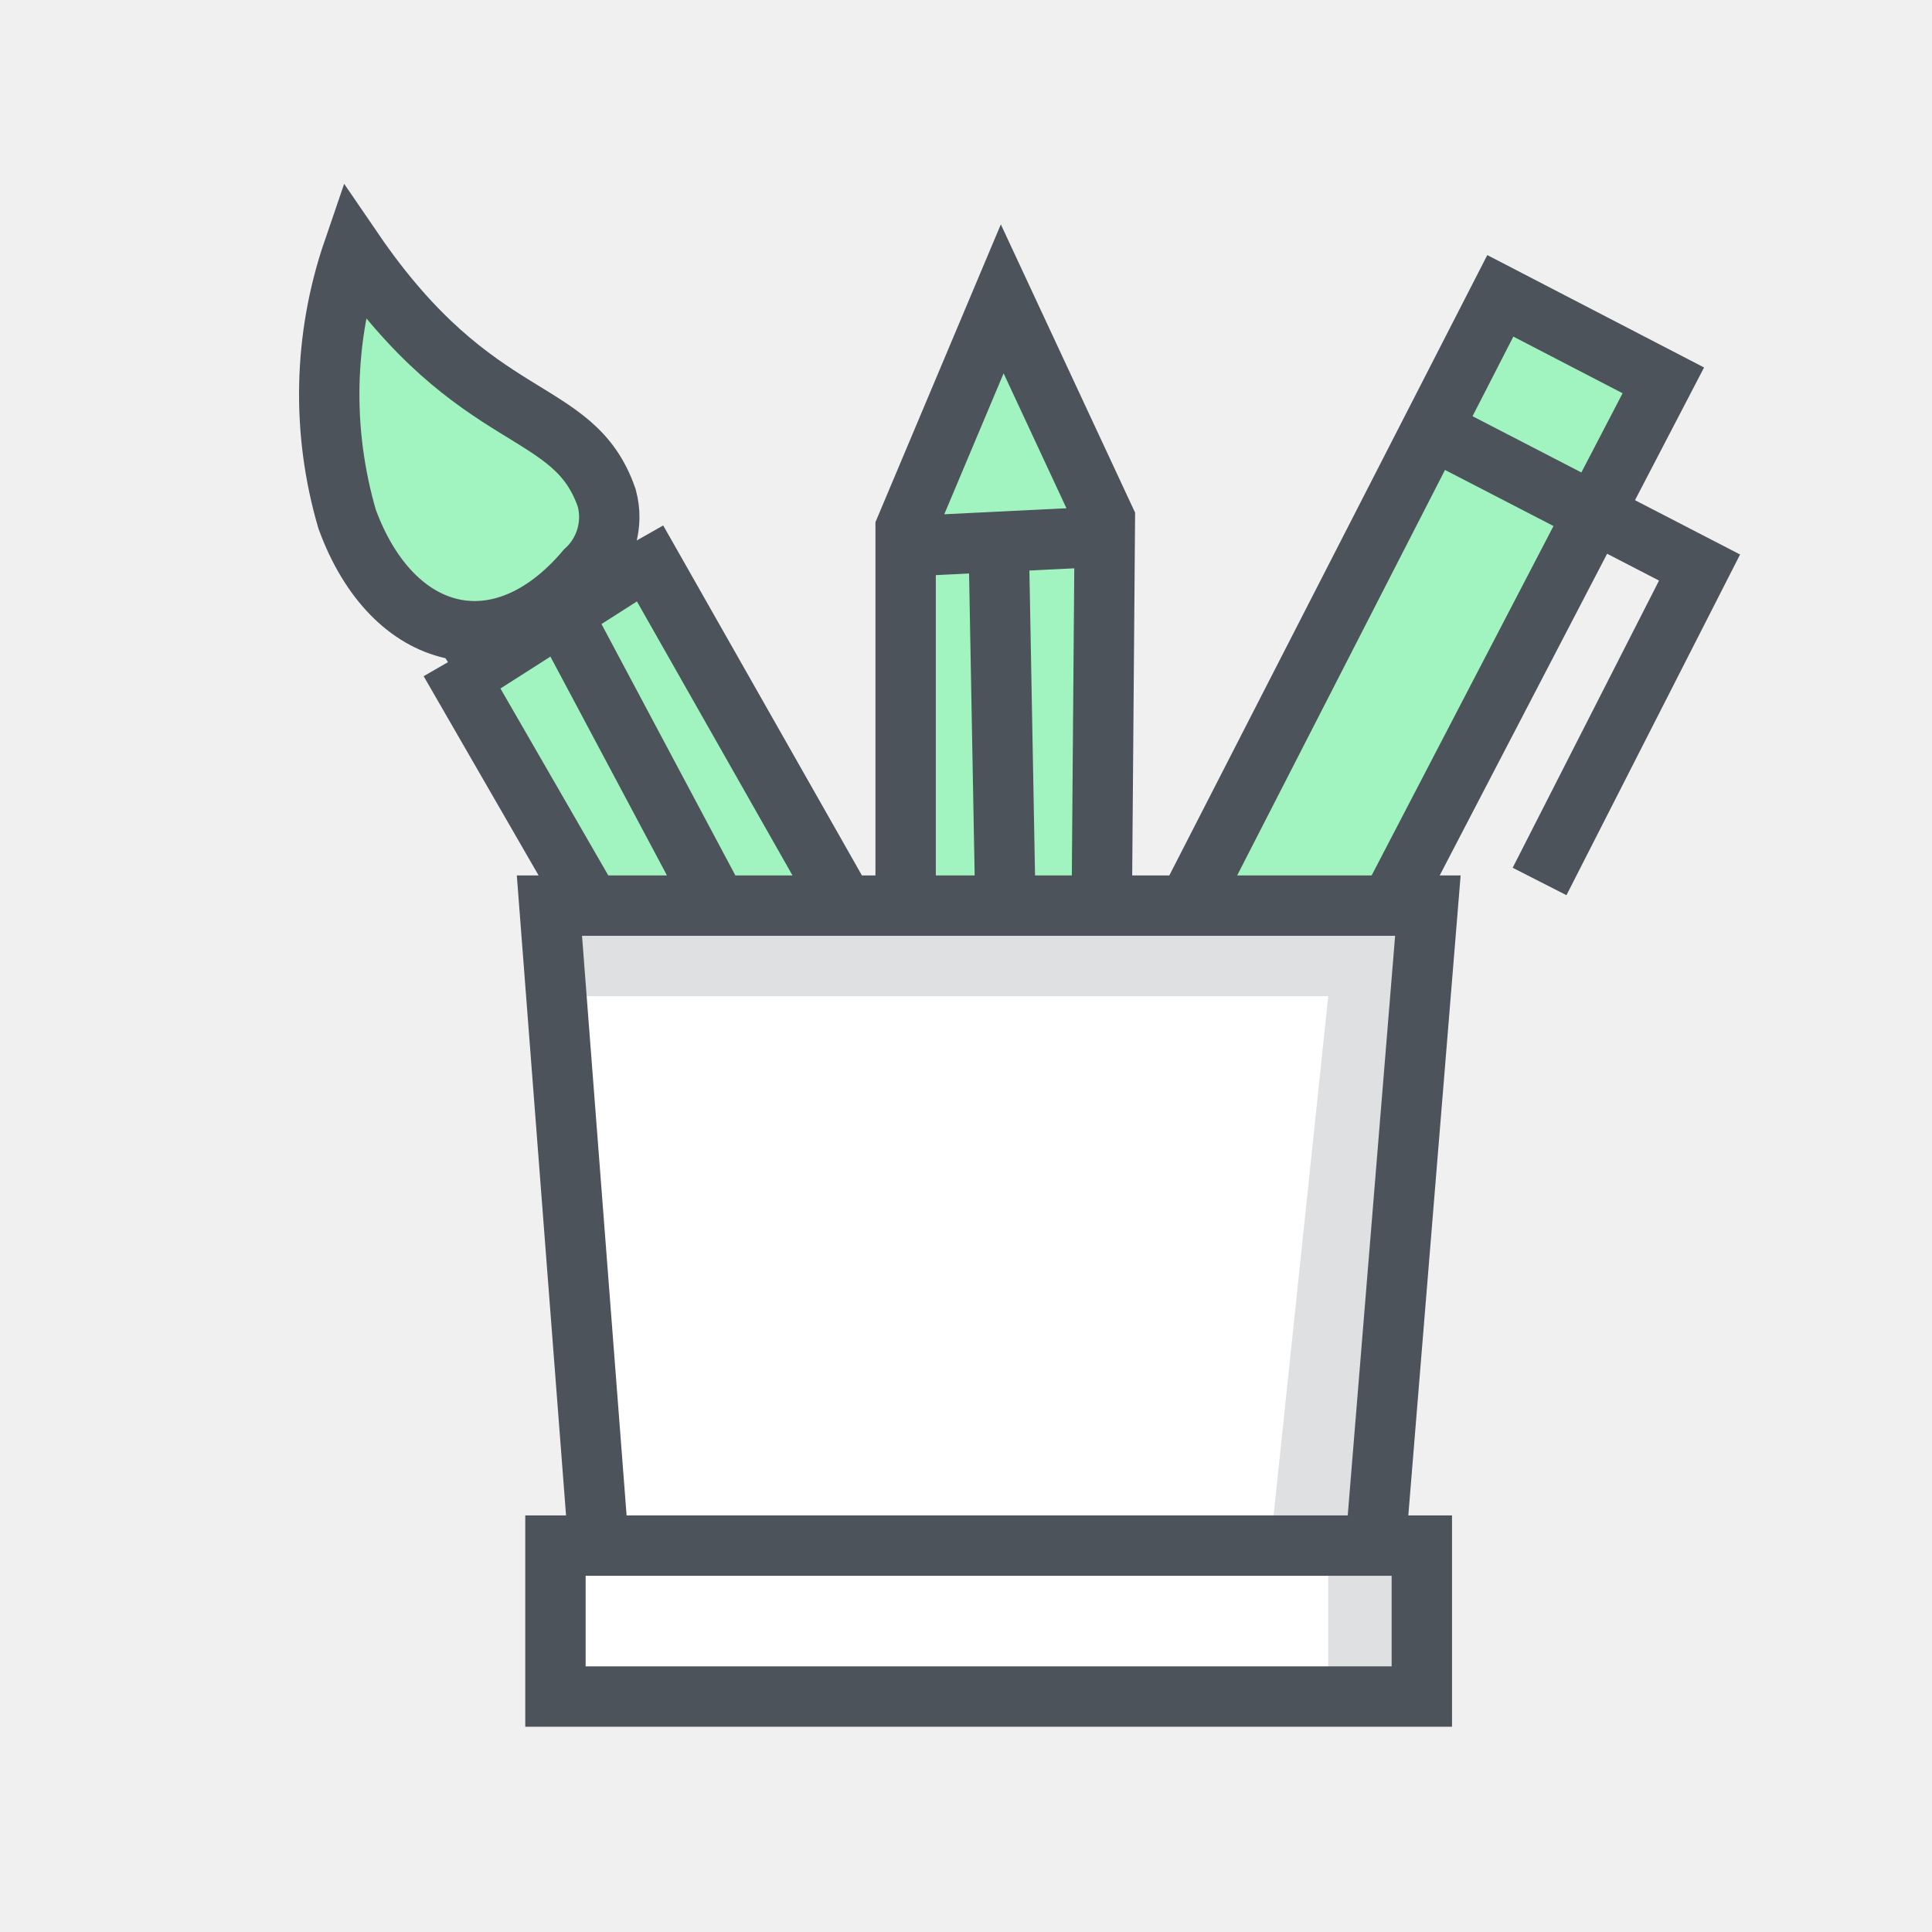
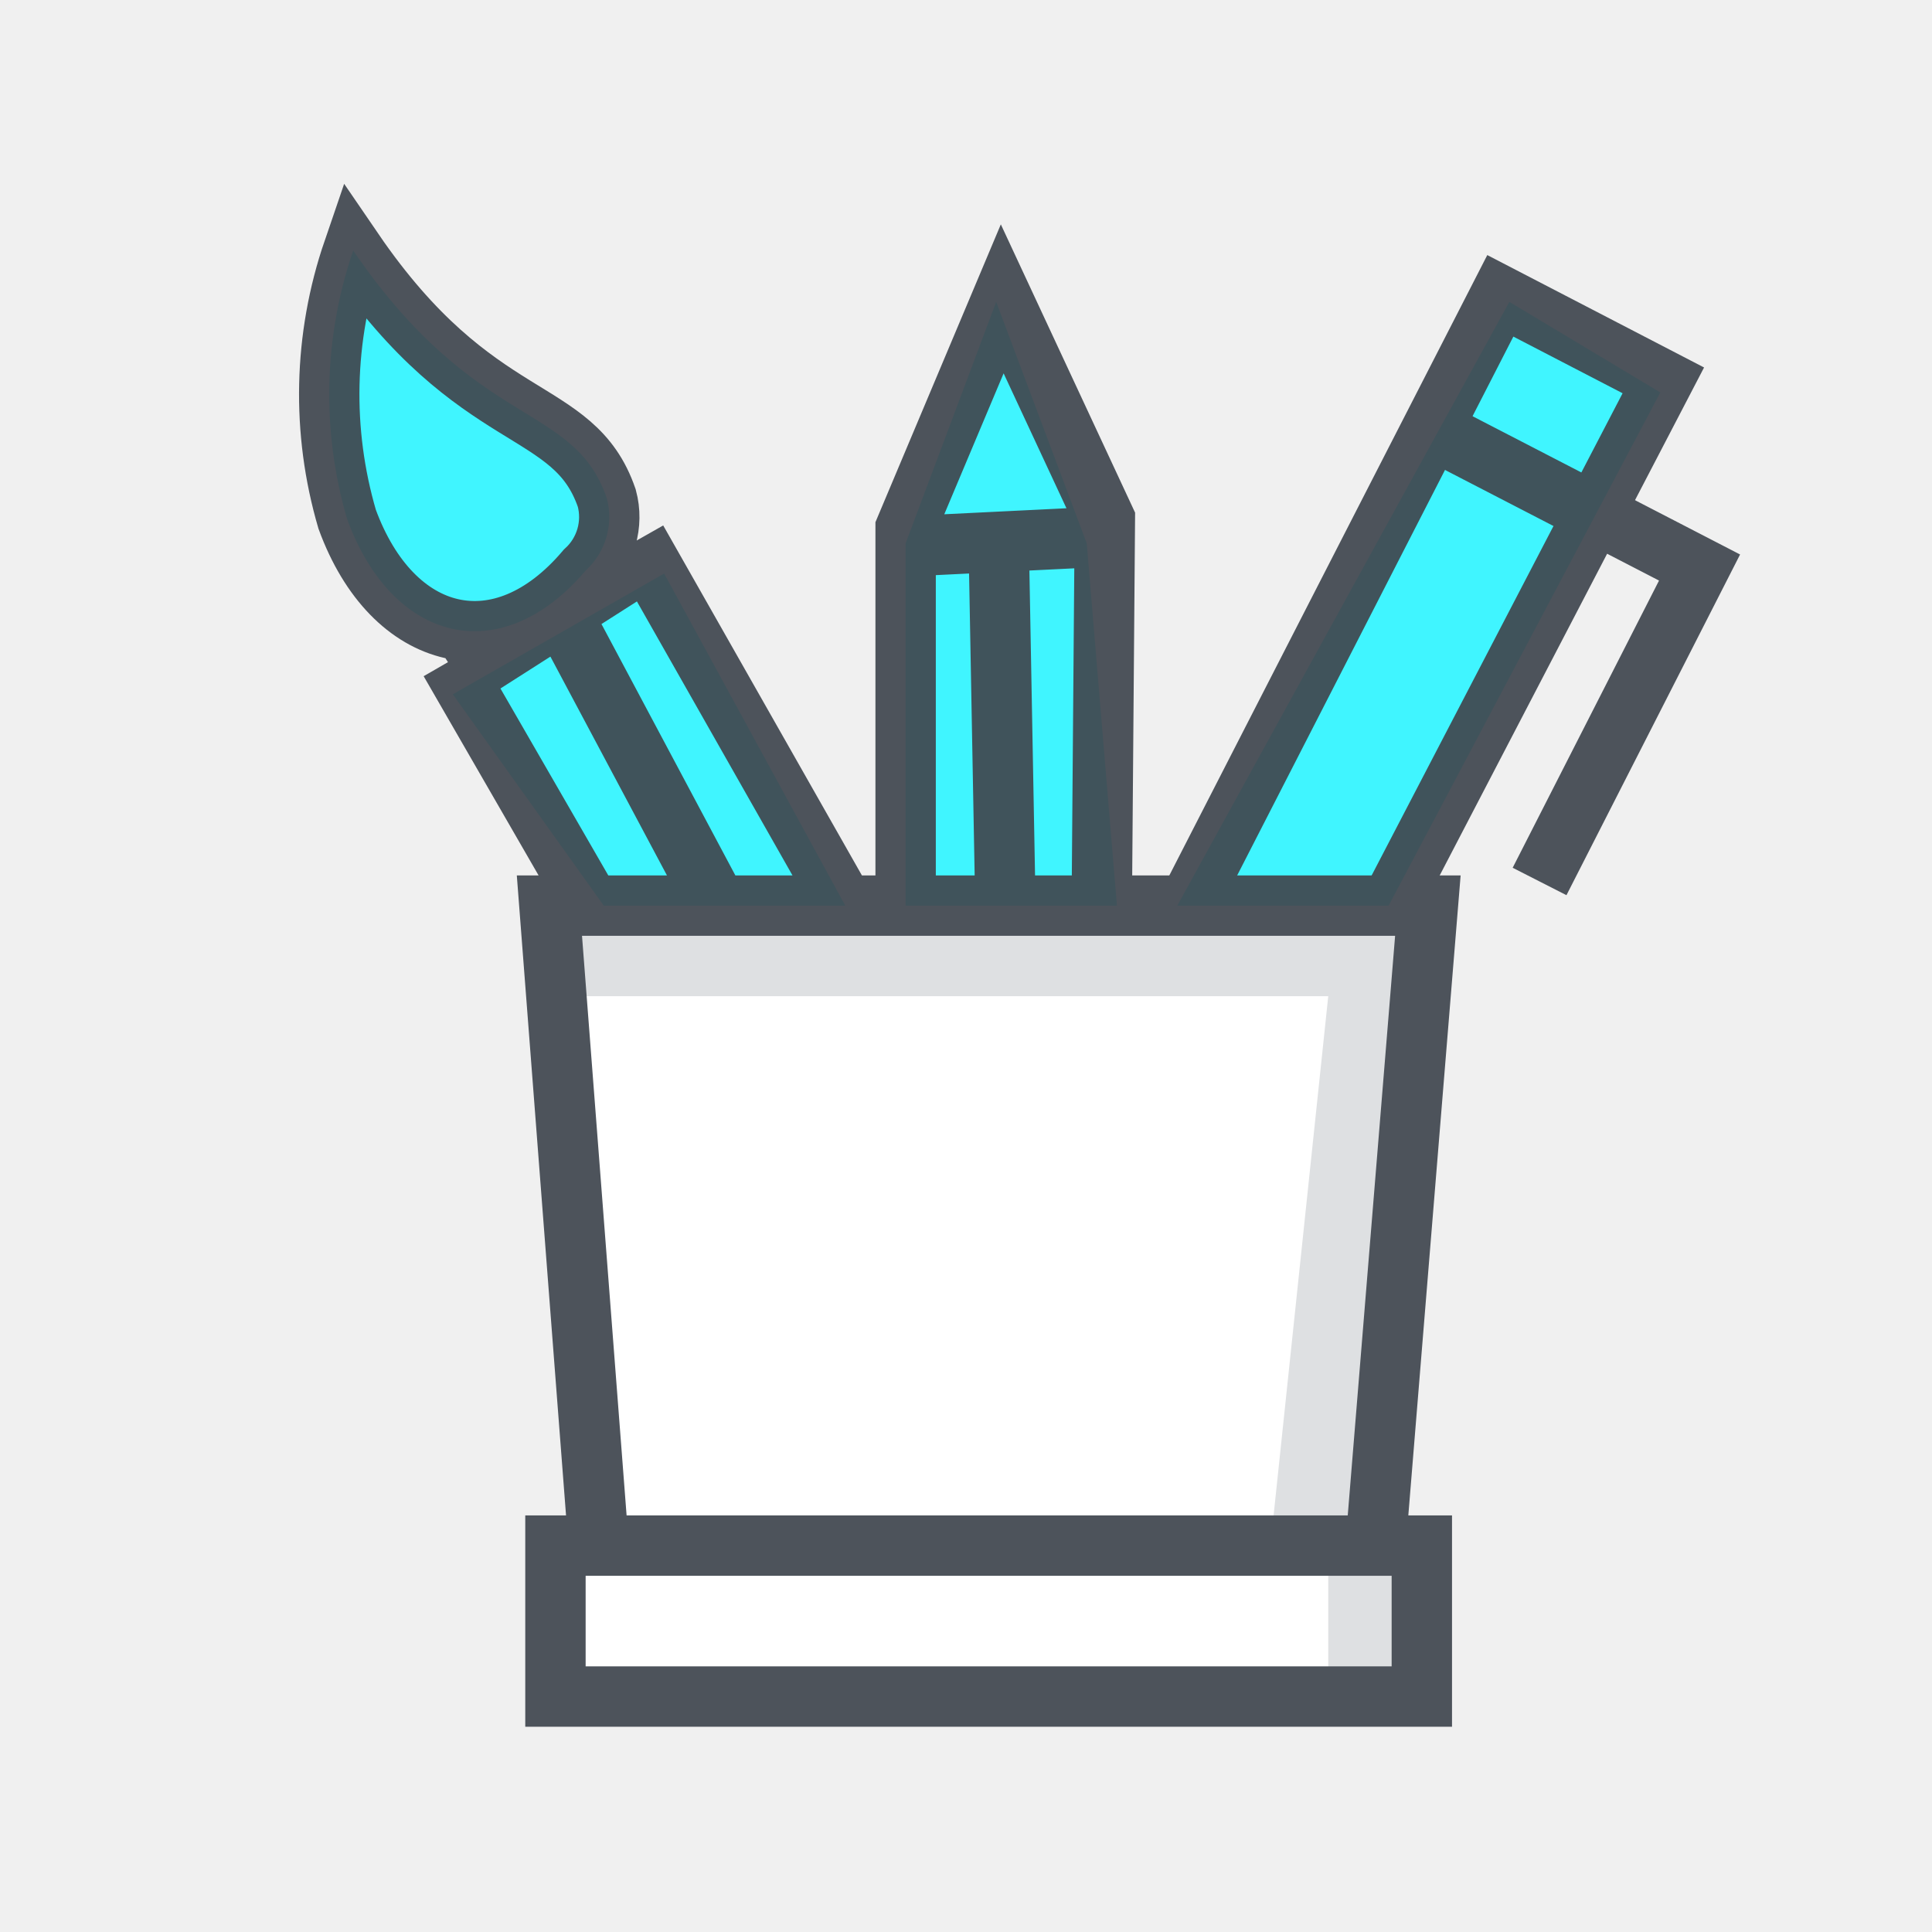
<svg xmlns="http://www.w3.org/2000/svg" viewBox="0 0 64 64">
  <defs>
    <style>.cls-4{fill:none;stroke:#4d535b;stroke-miterlimit:10;stroke-width:2px}</style>
  </defs>
  <g style="isolation:isolate">
    <g id="white">
      <path fill="#fff" d="M18 30l2 21h-1v5h28v-5h-2l2-21H18z" />
      <path fill="#dee0e2" d="M47 30H18l.2 3H44l-2 19h2v4h3v-5h-2l2-21z" />
    </g>
    <g id="stroke">
      <path class="cls-4" d="M39.5 29.7L49.7 9.8l5.4 2.8-8.9 17.1" />
      <path class="cls-4" d="M51 29.2l5.3-10.4-8.9-4.6m-32.5 7.7l4.5 7.8m8.4 0l-6.7-11.8m-.1.9l-5.8 3.7m8.4 7.2l-4.9-9.2m17.8 9.2l.1-12.5-3.4-7.3-3.2 7.6v12.2m6.1-11.9l-6.1.3m3.3 11.6l-.2-10.8m12.5 31.9L47.3 30H18.2l1.6 20.8m-1.4 5.4h28.7v-5H18.4v5zM11.7 8.3a14.7 14.7 0 00-.2 8.9c1.5 4.1 5.1 5 7.9 1.7a2.4 2.4 0 00.7-2.4c-1.1-3.2-4.3-2.2-8.4-8.2z" />
    </g>
-     <path d="M15 23l5 7h8l-6-11-7 4zM11.7 8.3a14.7 14.7 0 00-.2 8.9c1.5 4.1 5.1 5 7.9 1.7a2.4 2.4 0 00.7-2.4c-1.1-3.2-4.3-2.2-8.4-8.2zM39 30l11-20 5 3-9 17h-7zm-9 0h7l-1-12-3-8-3 8v12z" style="mix-blend-mode:darken" fill="#a1f4c0" id="flah" />
+     <path d="M15 23l5 7h8l-6-11-7 4zM11.7 8.3a14.7 14.7 0 00-.2 8.9c1.5 4.1 5.1 5 7.9 1.7a2.4 2.4 0 00.7-2.4c-1.1-3.2-4.3-2.2-8.4-8.2zM39 30l11-20 5 3-9 17h-7zm-9 0h7l-1-12-3-8-3 8v12z" style="mix-blend-mode:darken" fill="#40f5ff" id="flah" />
  </g>
</svg>
